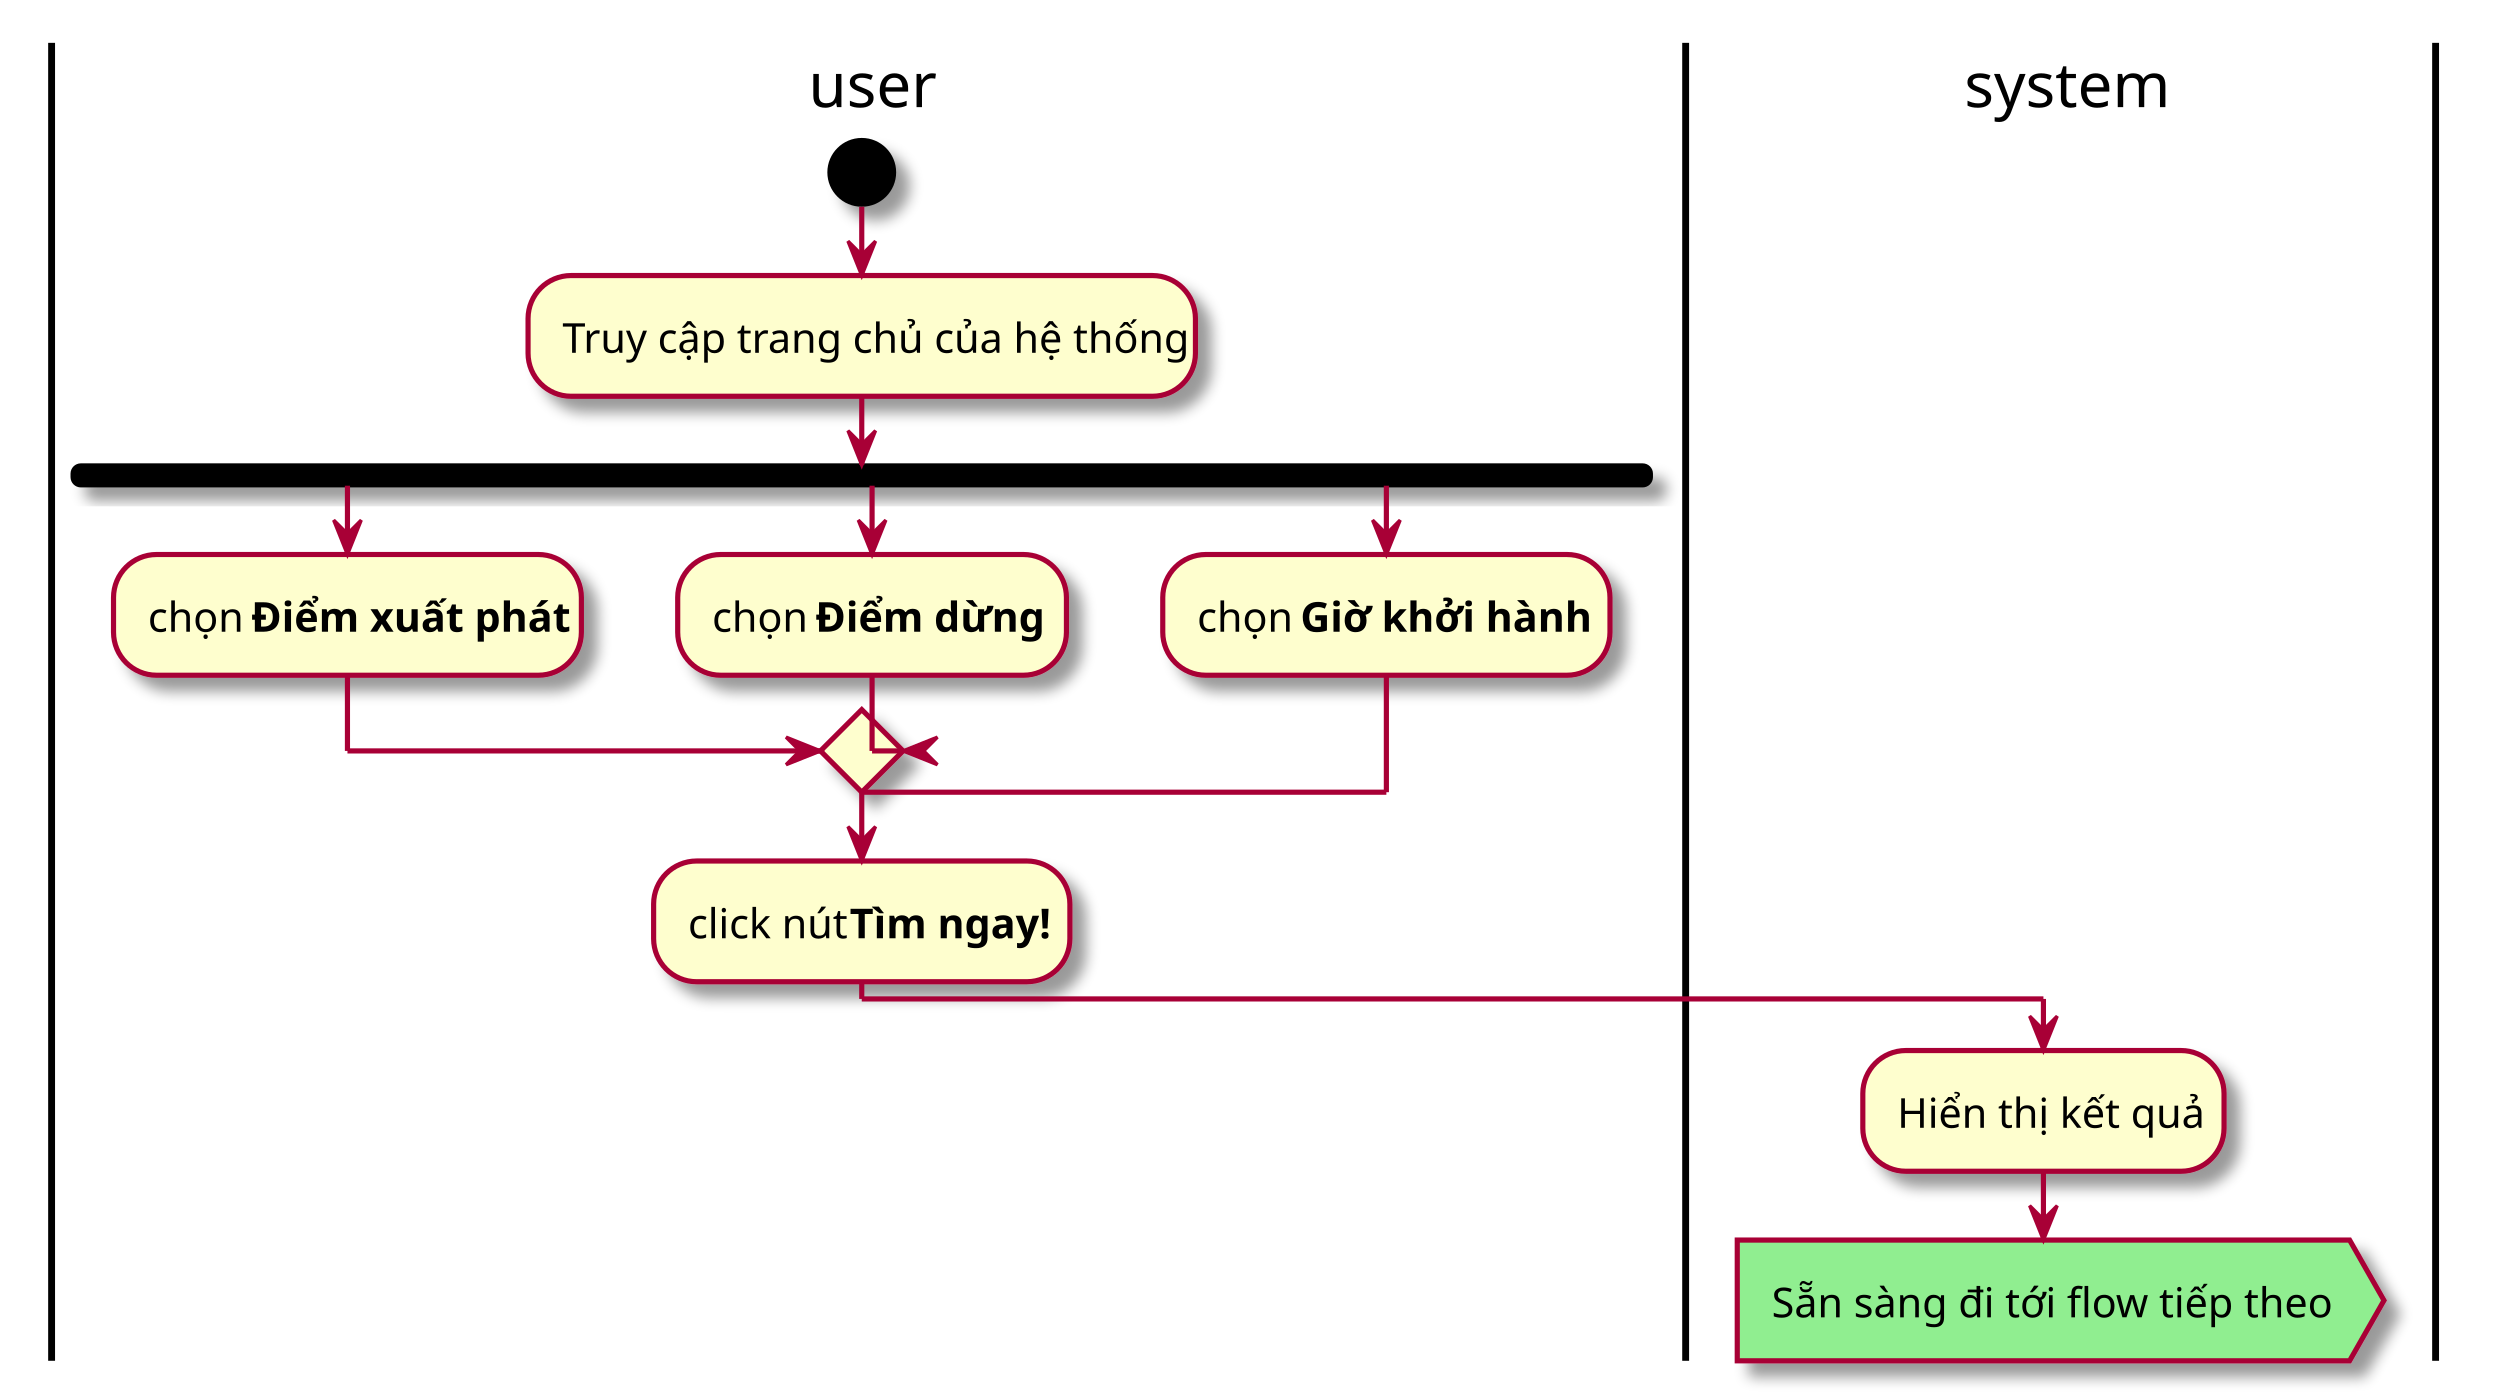
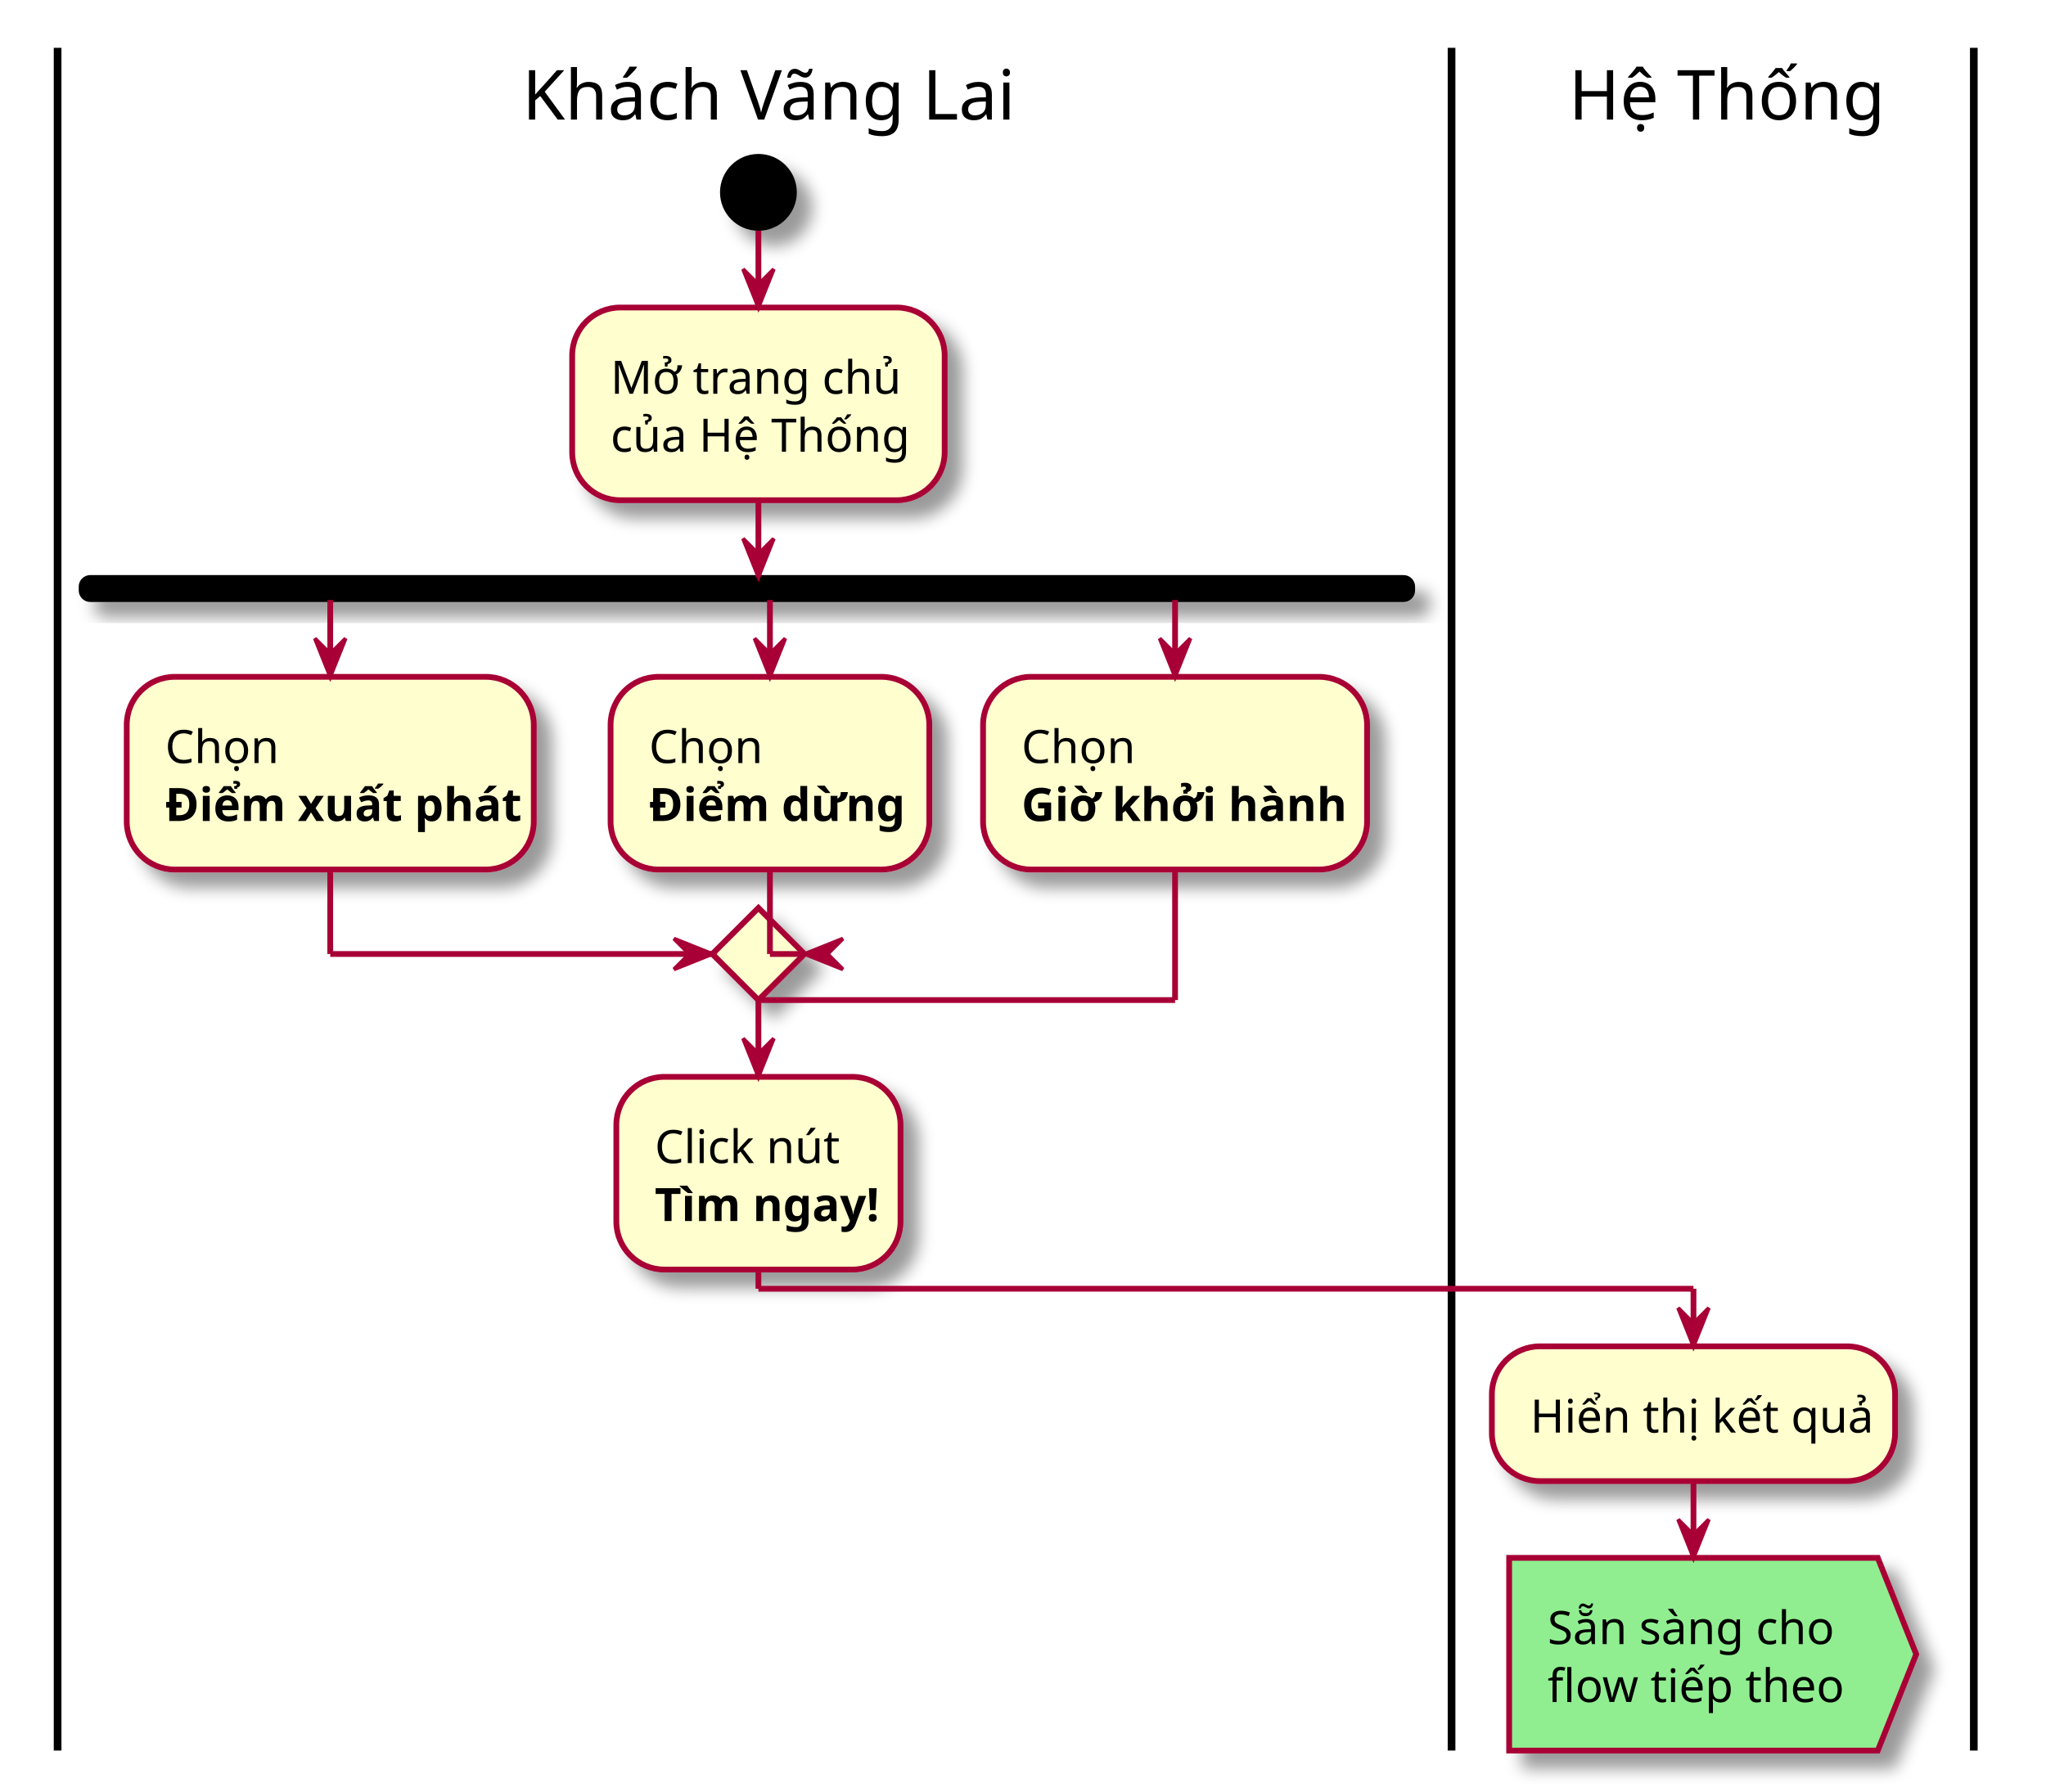
- <svg xmlns="http://www.w3.org/2000/svg" contentScriptType="application/ecmascript" contentStyleType="text/css" height="847.917px" preserveAspectRatio="none" style="width:1514px;height:847px;" version="1.1" viewBox="0 0 1514 847" width="1514.583px" zoomAndPan="magnify">
+ <svg xmlns="http://www.w3.org/2000/svg" contentScriptType="application/ecmascript" contentStyleType="text/css" height="972.917px" preserveAspectRatio="none" style="width:1110px;height:972px;" version="1.1" viewBox="0 0 1110 972" width="1110.417px" zoomAndPan="magnify">
  <defs>
-     <filter height="300%" id="fdovgol1w65m3" width="300%" x="-1" y="-1">
+     <filter height="300%" id="fgk8u2oav0zu1" width="300%" x="-1" y="-1">
      <feGaussianBlur result="blurOut" stdDeviation="4.167" />
      <feColorMatrix in="blurOut" result="blurOut2" type="matrix" values="0 0 0 0 0 0 0 0 0 0 0 0 0 0 0 0 0 0 .4 0" />
      <feOffset dx="8.333" dy="8.333" in="blurOut2" result="blurOut3" />
      <feBlend in="SourceGraphic" in2="blurOut3" mode="normal" />
    </filter>
  </defs>
  <g>
-     <ellipse cx="521.875" cy="104.366" fill="#000000" filter="url(#fdovgol1w65m3)" rx="20.833" ry="20.833" style="stroke:none;stroke-width:2.083;" />
-     <rect fill="#FEFECE" filter="url(#fdovgol1w65m3)" height="73.112" rx="26.042" ry="26.042" style="stroke:#A80036;stroke-width:3.125;" width="404.167" x="319.792" y="166.866" />
-     <text fill="#000000" font-family="sans-serif" font-size="25" lengthAdjust="spacing" textLength="362.5" x="340.625" y="213.651">Truy cập trang chủ của hệ thống</text>
-     <rect fill="#000000" filter="url(#fdovgol1w65m3)" height="12.5" rx="5.208" ry="5.208" style="stroke:#000000;stroke-width:2.083;" width="956.25" x="43.75" y="281.645" />
-     <rect fill="#FEFECE" filter="url(#fdovgol1w65m3)" height="73.112" rx="26.042" ry="26.042" style="stroke:#A80036;stroke-width:3.125;" width="283.333" x="68.75" y="335.811" />
-     <text fill="#000000" font-family="sans-serif" font-size="25" lengthAdjust="spacing" textLength="56.25" x="89.583" y="382.597">chọn</text>
-     <text fill="#000000" font-family="sans-serif" font-size="25" font-weight="bold" lengthAdjust="spacing" textLength="179.167" x="152.083" y="382.597">Điểm xuất phát</text>
-     <rect fill="#FEFECE" filter="url(#fdovgol1w65m3)" height="73.112" rx="26.042" ry="26.042" style="stroke:#A80036;stroke-width:3.125;" width="235.417" x="410.417" y="335.811" />
-     <text fill="#000000" font-family="sans-serif" font-size="25" lengthAdjust="spacing" textLength="56.25" x="431.25" y="382.597">chọn</text>
-     <text fill="#000000" font-family="sans-serif" font-size="25" font-weight="bold" lengthAdjust="spacing" textLength="131.25" x="493.75" y="382.597">Điểm dừng</text>
-     <rect fill="#FEFECE" filter="url(#fdovgol1w65m3)" height="73.112" rx="26.042" ry="26.042" style="stroke:#A80036;stroke-width:3.125;" width="270.833" x="704.167" y="335.811" />
-     <text fill="#000000" font-family="sans-serif" font-size="25" lengthAdjust="spacing" textLength="56.25" x="725" y="382.597">chọn</text>
-     <text fill="#000000" font-family="sans-serif" font-size="25" font-weight="bold" lengthAdjust="spacing" textLength="166.667" x="787.5" y="382.597">Giờ khởi hành</text>
-     <polygon fill="#FEFECE" filter="url(#fdovgol1w65m3)" points="521.875,429.757,546.875,454.757,521.875,479.757,496.875,454.757,521.875,429.757" style="stroke:#A80036;stroke-width:3.125;" />
-     <rect fill="#FEFECE" filter="url(#fdovgol1w65m3)" height="73.112" rx="26.042" ry="26.042" style="stroke:#A80036;stroke-width:3.125;" width="252.083" x="395.833" y="521.423" />
-     <text fill="#000000" font-family="sans-serif" font-size="25" lengthAdjust="spacing" textLength="91.667" x="416.667" y="568.209">click nút</text>
-     <text fill="#000000" font-family="sans-serif" font-size="25" font-weight="bold" lengthAdjust="spacing" textLength="112.5" x="514.583" y="568.209">Tìm ngay!</text>
-     <line style="stroke:#000000;stroke-width:4.167;" x1="31.25" x2="31.25" y1="25.948" y2="824.093" />
-     <rect fill="#FEFECE" filter="url(#fdovgol1w65m3)" height="73.112" rx="26.042" ry="26.042" style="stroke:#A80036;stroke-width:3.125;" width="218.75" x="1128.125" y="636.202" />
-     <text fill="#000000" font-family="sans-serif" font-size="25" lengthAdjust="spacing" textLength="177.083" x="1148.958" y="682.987">Hiển thị kết quả</text>
-     <polygon fill="#90EE90" filter="url(#fdovgol1w65m3)" points="1052.083,750.981,1422.917,750.981,1443.75,787.537,1422.917,824.093,1052.083,824.093" style="stroke:#A80036;stroke-width:3.125;" />
-     <text fill="#000000" font-family="sans-serif" font-size="25" lengthAdjust="spacing" textLength="329.167" x="1072.917" y="797.766">Sẵn sàng đi tới flow tiếp theo</text>
-     <line style="stroke:#000000;stroke-width:4.167;" x1="1020.833" x2="1020.833" y1="25.948" y2="824.093" />
-     <line style="stroke:#000000;stroke-width:4.167;" x1="1475" x2="1475" y1="25.948" y2="824.093" />
-     <line style="stroke:#A80036;stroke-width:3.125;" x1="521.875" x2="521.875" y1="125.199" y2="166.866" />
-     <polygon fill="#A80036" points="513.542,146.033,521.875,166.866,530.208,146.033,521.875,154.366" style="stroke:#A80036;stroke-width:2.083;" />
-     <line style="stroke:#A80036;stroke-width:3.125;" x1="210.417" x2="210.417" y1="294.145" y2="335.811" />
-     <polygon fill="#A80036" points="202.083,314.978,210.417,335.811,218.75,314.978,210.417,323.311" style="stroke:#A80036;stroke-width:2.083;" />
-     <line style="stroke:#A80036;stroke-width:3.125;" x1="528.125" x2="528.125" y1="294.145" y2="335.811" />
-     <polygon fill="#A80036" points="519.792,314.978,528.125,335.811,536.458,314.978,528.125,323.311" style="stroke:#A80036;stroke-width:2.083;" />
-     <line style="stroke:#A80036;stroke-width:3.125;" x1="839.583" x2="839.583" y1="294.145" y2="335.811" />
-     <polygon fill="#A80036" points="831.25,314.978,839.583,335.811,847.917,314.978,839.583,323.311" style="stroke:#A80036;stroke-width:2.083;" />
-     <line style="stroke:#A80036;stroke-width:3.125;" x1="210.417" x2="210.417" y1="408.923" y2="454.757" />
-     <line style="stroke:#A80036;stroke-width:3.125;" x1="210.417" x2="496.875" y1="454.757" y2="454.757" />
-     <polygon fill="#A80036" points="476.042,446.423,496.875,454.757,476.042,463.09,484.375,454.757" style="stroke:#A80036;stroke-width:2.083;" />
-     <line style="stroke:#A80036;stroke-width:3.125;" x1="528.125" x2="528.125" y1="408.923" y2="454.757" />
-     <line style="stroke:#A80036;stroke-width:3.125;" x1="528.125" x2="546.875" y1="454.757" y2="454.757" />
-     <polygon fill="#A80036" points="567.708,446.423,546.875,454.757,567.708,463.09,559.375,454.757" style="stroke:#A80036;stroke-width:2.083;" />
-     <line style="stroke:#A80036;stroke-width:3.125;" x1="839.583" x2="839.583" y1="408.923" y2="479.757" />
-     <line style="stroke:#A80036;stroke-width:3.125;" x1="839.583" x2="521.875" y1="479.757" y2="479.757" />
-     <line style="stroke:#A80036;stroke-width:3.125;" x1="521.875" x2="521.875" y1="479.757" y2="521.423" />
-     <polygon fill="#A80036" points="513.542,500.59,521.875,521.423,530.208,500.59,521.875,508.923" style="stroke:#A80036;stroke-width:2.083;" />
-     <line style="stroke:#A80036;stroke-width:3.125;" x1="521.875" x2="521.875" y1="239.978" y2="281.645" />
-     <polygon fill="#A80036" points="513.542,260.811,521.875,281.645,530.208,260.811,521.875,269.145" style="stroke:#A80036;stroke-width:2.083;" />
-     <line style="stroke:#A80036;stroke-width:3.125;" x1="1237.5" x2="1237.5" y1="709.314" y2="750.981" />
-     <polygon fill="#A80036" points="1229.167,730.147,1237.5,750.981,1245.833,730.147,1237.5,738.481" style="stroke:#A80036;stroke-width:2.083;" />
-     <line style="stroke:#A80036;stroke-width:3.125;" x1="521.875" x2="521.875" y1="594.535" y2="604.952" />
-     <line style="stroke:#A80036;stroke-width:3.125;" x1="521.875" x2="1237.5" y1="604.952" y2="604.952" />
-     <line style="stroke:#A80036;stroke-width:3.125;" x1="1237.5" x2="1237.5" y1="604.952" y2="636.202" />
-     <polygon fill="#A80036" points="1229.167,615.369,1237.5,636.202,1245.833,615.369,1237.5,623.702" style="stroke:#A80036;stroke-width:2.083;" />
-     <text fill="#000000" font-family="sans-serif" font-size="37.5" lengthAdjust="spacing" textLength="72.917" x="489.583" y="64.876">user</text>
-     <text fill="#000000" font-family="sans-serif" font-size="37.5" lengthAdjust="spacing" textLength="116.667" x="1189.583" y="64.876">system</text>
+     <ellipse cx="411.458" cy="104.366" fill="#000000" filter="url(#fgk8u2oav0zu1)" rx="20.833" ry="20.833" style="stroke:none;stroke-width:2.083;" />
+     <rect fill="#FEFECE" filter="url(#fgk8u2oav0zu1)" height="104.557" rx="26.042" ry="26.042" style="stroke:#A80036;stroke-width:3.125;" width="202.083" x="310.417" y="166.866" />
+     <text fill="#000000" font-family="sans-serif" font-size="25" lengthAdjust="spacing" textLength="147.917" x="331.25" y="213.651">Mở trang chủ</text>
+     <text fill="#000000" font-family="sans-serif" font-size="25" lengthAdjust="spacing" textLength="160.417" x="331.25" y="245.097">của Hệ Thống</text>
+     <rect fill="#000000" filter="url(#fgk8u2oav0zu1)" height="12.5" rx="5.208" ry="5.208" style="stroke:#000000;stroke-width:2.083;" width="722.917" x="43.75" y="313.09" />
+     <rect fill="#FEFECE" filter="url(#fgk8u2oav0zu1)" height="104.557" rx="26.042" ry="26.042" style="stroke:#A80036;stroke-width:3.125;" width="220.833" x="68.75" y="367.257" />
+     <text fill="#000000" font-family="sans-serif" font-size="25" lengthAdjust="spacing" textLength="62.5" x="89.583" y="414.042">Chọn</text>
+     <text fill="#000000" font-family="sans-serif" font-size="25" font-weight="bold" lengthAdjust="spacing" textLength="179.167" x="89.583" y="445.488">Điểm xuất phát</text>
+     <rect fill="#FEFECE" filter="url(#fgk8u2oav0zu1)" height="104.557" rx="26.042" ry="26.042" style="stroke:#A80036;stroke-width:3.125;" width="172.917" x="331.25" y="367.257" />
+     <text fill="#000000" font-family="sans-serif" font-size="25" lengthAdjust="spacing" textLength="62.5" x="352.083" y="414.042">Chọn</text>
+     <text fill="#000000" font-family="sans-serif" font-size="25" font-weight="bold" lengthAdjust="spacing" textLength="131.25" x="352.083" y="445.488">Điểm dừng</text>
+     <rect fill="#FEFECE" filter="url(#fgk8u2oav0zu1)" height="104.557" rx="26.042" ry="26.042" style="stroke:#A80036;stroke-width:3.125;" width="208.333" x="533.333" y="367.257" />
+     <text fill="#000000" font-family="sans-serif" font-size="25" lengthAdjust="spacing" textLength="62.5" x="554.167" y="414.042">Chọn</text>
+     <text fill="#000000" font-family="sans-serif" font-size="25" font-weight="bold" lengthAdjust="spacing" textLength="166.667" x="554.167" y="445.488">Giờ khởi hành</text>
+     <polygon fill="#FEFECE" filter="url(#fgk8u2oav0zu1)" points="411.458,492.647,436.458,517.647,411.458,542.647,386.458,517.647,411.458,492.647" style="stroke:#A80036;stroke-width:3.125;" />
+     <rect fill="#FEFECE" filter="url(#fgk8u2oav0zu1)" height="104.557" rx="26.042" ry="26.042" style="stroke:#A80036;stroke-width:3.125;" width="154.167" x="334.375" y="584.314" />
+     <text fill="#000000" font-family="sans-serif" font-size="25" lengthAdjust="spacing" textLength="97.917" x="355.208" y="631.099">Click nút</text>
+     <text fill="#000000" font-family="sans-serif" font-size="25" font-weight="bold" lengthAdjust="spacing" textLength="112.5" x="355.208" y="662.545">Tìm ngay!</text>
+     <line style="stroke:#000000;stroke-width:4.167;" x1="31.25" x2="31.25" y1="25.948" y2="949.874" />
+     <rect fill="#FEFECE" filter="url(#fgk8u2oav0zu1)" height="73.112" rx="26.042" ry="26.042" style="stroke:#A80036;stroke-width:3.125;" width="218.75" x="809.375" y="730.538" />
+     <text fill="#000000" font-family="sans-serif" font-size="25" lengthAdjust="spacing" textLength="177.083" x="830.208" y="777.323">Hiển thị kết quả</text>
+     <polygon fill="#90EE90" filter="url(#fgk8u2oav0zu1)" points="818.75,845.317,1018.75,845.317,1039.583,897.595,1018.75,949.874,818.75,949.874" style="stroke:#A80036;stroke-width:3.125;" />
+     <text fill="#000000" font-family="sans-serif" font-size="25" lengthAdjust="spacing" textLength="158.333" x="839.583" y="892.102">Sẵn sàng cho</text>
+     <text fill="#000000" font-family="sans-serif" font-size="25" lengthAdjust="spacing" textLength="150" x="839.583" y="923.547">flow tiếp theo</text>
+     <line style="stroke:#000000;stroke-width:4.167;" x1="787.5" x2="787.5" y1="25.948" y2="949.874" />
+     <line style="stroke:#000000;stroke-width:4.167;" x1="1070.833" x2="1070.833" y1="25.948" y2="949.874" />
+     <line style="stroke:#A80036;stroke-width:3.125;" x1="411.458" x2="411.458" y1="125.199" y2="166.866" />
+     <polygon fill="#A80036" points="403.125,146.033,411.458,166.866,419.792,146.033,411.458,154.366" style="stroke:#A80036;stroke-width:2.083;" />
+     <line style="stroke:#A80036;stroke-width:3.125;" x1="179.167" x2="179.167" y1="325.59" y2="367.257" />
+     <polygon fill="#A80036" points="170.833,346.423,179.167,367.257,187.5,346.423,179.167,354.757" style="stroke:#A80036;stroke-width:2.083;" />
+     <line style="stroke:#A80036;stroke-width:3.125;" x1="417.708" x2="417.708" y1="325.59" y2="367.257" />
+     <polygon fill="#A80036" points="409.375,346.423,417.708,367.257,426.042,346.423,417.708,354.757" style="stroke:#A80036;stroke-width:2.083;" />
+     <line style="stroke:#A80036;stroke-width:3.125;" x1="637.5" x2="637.5" y1="325.59" y2="367.257" />
+     <polygon fill="#A80036" points="629.167,346.423,637.5,367.257,645.833,346.423,637.5,354.757" style="stroke:#A80036;stroke-width:2.083;" />
+     <line style="stroke:#A80036;stroke-width:3.125;" x1="179.167" x2="179.167" y1="471.814" y2="517.647" />
+     <line style="stroke:#A80036;stroke-width:3.125;" x1="179.167" x2="386.458" y1="517.647" y2="517.647" />
+     <polygon fill="#A80036" points="365.625,509.314,386.458,517.647,365.625,525.981,373.958,517.647" style="stroke:#A80036;stroke-width:2.083;" />
+     <line style="stroke:#A80036;stroke-width:3.125;" x1="417.708" x2="417.708" y1="471.814" y2="517.647" />
+     <line style="stroke:#A80036;stroke-width:3.125;" x1="417.708" x2="436.458" y1="517.647" y2="517.647" />
+     <polygon fill="#A80036" points="457.292,509.314,436.458,517.647,457.292,525.981,448.958,517.647" style="stroke:#A80036;stroke-width:2.083;" />
+     <line style="stroke:#A80036;stroke-width:3.125;" x1="637.5" x2="637.5" y1="471.814" y2="542.647" />
+     <line style="stroke:#A80036;stroke-width:3.125;" x1="637.5" x2="411.458" y1="542.647" y2="542.647" />
+     <line style="stroke:#A80036;stroke-width:3.125;" x1="411.458" x2="411.458" y1="542.647" y2="584.314" />
+     <polygon fill="#A80036" points="403.125,563.481,411.458,584.314,419.792,563.481,411.458,571.814" style="stroke:#A80036;stroke-width:2.083;" />
+     <line style="stroke:#A80036;stroke-width:3.125;" x1="411.458" x2="411.458" y1="271.423" y2="313.09" />
+     <polygon fill="#A80036" points="403.125,292.257,411.458,313.09,419.792,292.257,411.458,300.59" style="stroke:#A80036;stroke-width:2.083;" />
+     <line style="stroke:#A80036;stroke-width:3.125;" x1="918.75" x2="918.75" y1="803.65" y2="845.317" />
+     <polygon fill="#A80036" points="910.417,824.483,918.75,845.317,927.083,824.483,918.75,832.817" style="stroke:#A80036;stroke-width:2.083;" />
+     <line style="stroke:#A80036;stroke-width:3.125;" x1="411.458" x2="411.458" y1="688.871" y2="699.288" />
+     <line style="stroke:#A80036;stroke-width:3.125;" x1="411.458" x2="918.75" y1="699.288" y2="699.288" />
+     <line style="stroke:#A80036;stroke-width:3.125;" x1="918.75" x2="918.75" y1="699.288" y2="730.538" />
+     <polygon fill="#A80036" points="910.417,709.705,918.75,730.538,927.083,709.705,918.75,718.038" style="stroke:#A80036;stroke-width:2.083;" />
+     <text fill="#000000" font-family="sans-serif" font-size="37.5" lengthAdjust="spacing" textLength="262.5" x="283.333" y="64.876">Khách Vãng Lai</text>
+     <text fill="#000000" font-family="sans-serif" font-size="37.5" lengthAdjust="spacing" textLength="166.667" x="851.042" y="64.876">Hệ Thống</text>
  </g>
</svg>
